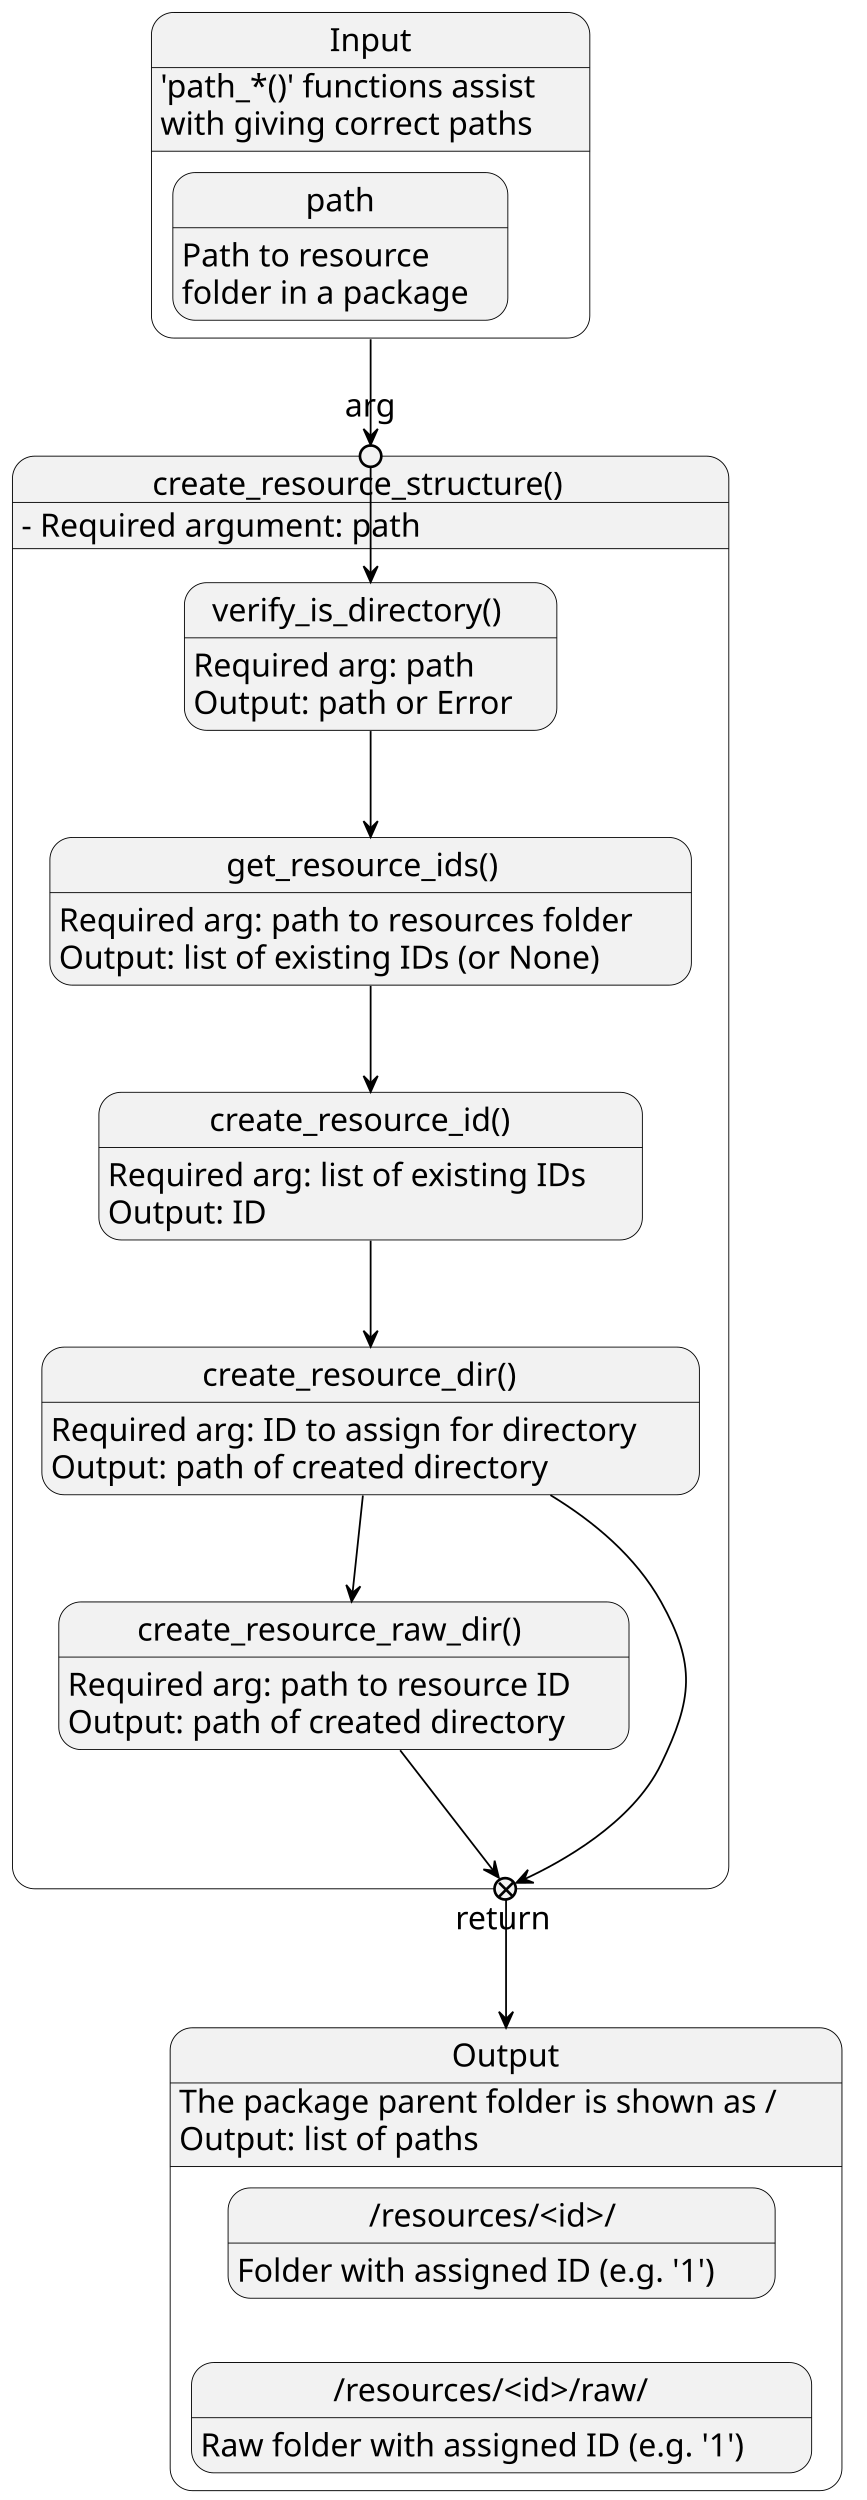
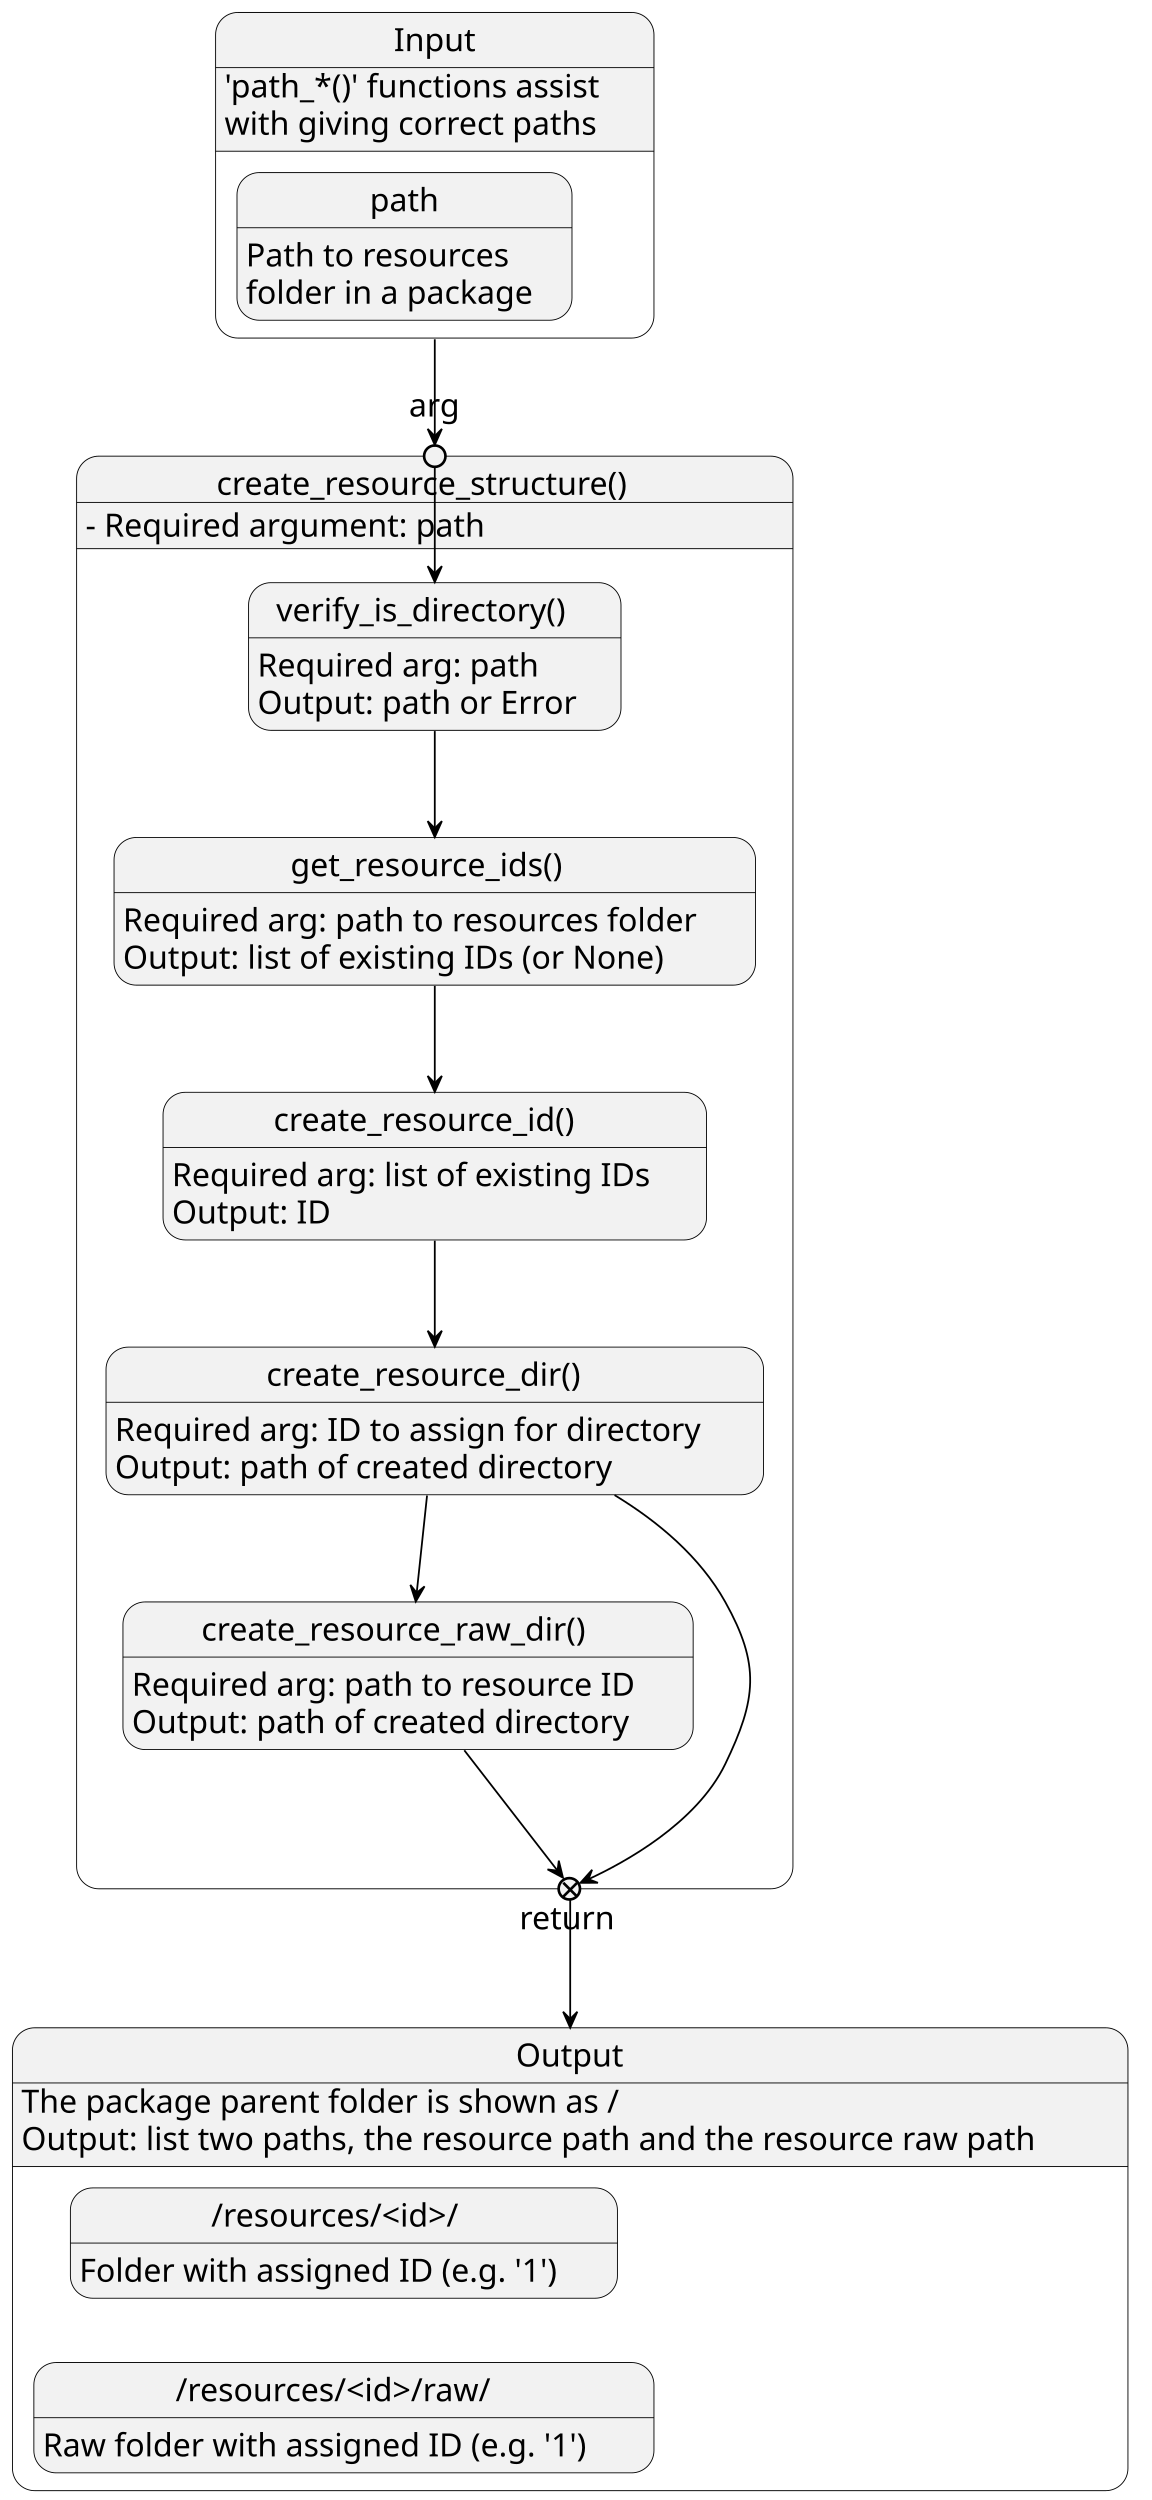
- <svg xmlns="http://www.w3.org/2000/svg" contentStyleType="text/css" height="1403px" preserveAspectRatio="none" style="width:486px;height:1403px;background:#FFFFFF;" version="1.1" viewBox="0 0 486 1403" width="486px" zoomAndPan="magnify">
+ <svg xmlns="http://www.w3.org/2000/svg" contentStyleType="text/css" height="1403px" preserveAspectRatio="none" style="width:646px;height:1403px;background:#FFFFFF;" version="1.1" viewBox="0 0 646 1403" width="646px" zoomAndPan="magnify">
  <defs />
  <g>
    <g id="cluster_crs">
-       <path d="M19.5,256 L396.5,256 A12.5,12.5 0 0 1 409,268.5 L409,307.906 L7,307.906 L7,268.5 A12.5,12.5 0 0 1 19.5,256 " fill="#F2F2F2" style="stroke:#F2F2F2;stroke-width:1.0;" />
-       <rect fill="none" height="804" rx="12.5" ry="12.5" style="stroke:#000000;stroke-width:0.5;" width="402" x="7" y="256" />
-       <line style="stroke:#000000;stroke-width:0.5;" x1="7" x2="409" y1="307.906" y2="307.906" />
-       <line style="stroke:#000000;stroke-width:0.5;" x1="7" x2="409" y1="281.953" y2="281.953" />
-       <text fill="#000000" font-family="Fira Code" font-size="18" lengthAdjust="spacing" textLength="245" x="85.5" y="277.708">create_resource_structure()</text>
-       <text fill="#000000" font-family="Fira Code" font-size="18" lengthAdjust="spacing" textLength="237" x="12" y="301.161">- Required argument: path</text>
+       <path d="M55.5,256 L432.5,256 A12.5,12.5 0 0 1 445,268.5 L445,307.906 L43,307.906 L43,268.5 A12.5,12.5 0 0 1 55.5,256 " fill="#F2F2F2" style="stroke:#F2F2F2;stroke-width:1.0;" />
+       <rect fill="none" height="804" rx="12.5" ry="12.5" style="stroke:#000000;stroke-width:0.5;" width="402" x="43" y="256" />
+       <line style="stroke:#000000;stroke-width:0.5;" x1="43" x2="445" y1="307.906" y2="307.906" />
+       <line style="stroke:#000000;stroke-width:0.5;" x1="43" x2="445" y1="281.953" y2="281.953" />
+       <text fill="#000000" font-family="Fira Code" font-size="18" lengthAdjust="spacing" textLength="245" x="121.5" y="277.708">create_resource_structure()</text>
+       <text fill="#000000" font-family="Fira Code" font-size="18" lengthAdjust="spacing" textLength="237" x="48" y="301.161">- Required argument: path</text>
    </g>
-     <text fill="#000000" font-family="Fira Code" font-size="18" lengthAdjust="spacing" textLength="29" x="193.5" y="233.755">arg</text>
-     <ellipse cx="208" cy="256" fill="#F2F2F2" rx="6" ry="6" style="stroke:#000000;stroke-width:1.5;" />
+     <text fill="#000000" font-family="Fira Code" font-size="18" lengthAdjust="spacing" textLength="29" x="229.5" y="233.755">arg</text>
+     <ellipse cx="244" cy="256" fill="#F2F2F2" rx="6" ry="6" style="stroke:#000000;stroke-width:1.5;" />
    <g id="crs.vid">
-       <rect fill="#F2F2F2" height="82.859" rx="12.5" ry="12.5" style="stroke:#000000;stroke-width:0.5;" width="209" x="103.5" y="327" />
-       <line style="stroke:#000000;stroke-width:0.5;" x1="103.5" x2="312.5" y1="357.953" y2="357.953" />
-       <text fill="#000000" font-family="Fira Code" font-size="18" lengthAdjust="spacing" textLength="178" x="119" y="348.708">verify_is_directory()</text>
-       <text fill="#000000" font-family="Fira Code" font-size="18" lengthAdjust="spacing" textLength="167" x="108.5" y="379.661">Required arg: path</text>
-       <text fill="#000000" font-family="Fira Code" font-size="18" lengthAdjust="spacing" textLength="189" x="108.5" y="400.614">Output: path or Error</text>
+       <rect fill="#F2F2F2" height="82.859" rx="12.5" ry="12.5" style="stroke:#000000;stroke-width:0.5;" width="209" x="139.5" y="327" />
+       <line style="stroke:#000000;stroke-width:0.5;" x1="139.5" x2="348.5" y1="357.953" y2="357.953" />
+       <text fill="#000000" font-family="Fira Code" font-size="18" lengthAdjust="spacing" textLength="178" x="155" y="348.708">verify_is_directory()</text>
+       <text fill="#000000" font-family="Fira Code" font-size="18" lengthAdjust="spacing" textLength="167" x="144.5" y="379.661">Required arg: path</text>
+       <text fill="#000000" font-family="Fira Code" font-size="18" lengthAdjust="spacing" textLength="189" x="144.5" y="400.614">Output: path or Error</text>
    </g>
    <g id="crs.gri">
-       <rect fill="#F2F2F2" height="82.859" rx="12.5" ry="12.5" style="stroke:#000000;stroke-width:0.5;" width="360" x="28" y="470" />
-       <line style="stroke:#000000;stroke-width:0.5;" x1="28" x2="388" y1="500.953" y2="500.953" />
-       <text fill="#000000" font-family="Fira Code" font-size="18" lengthAdjust="spacing" textLength="162" x="127" y="491.708">get_resource_ids()</text>
-       <text fill="#000000" font-family="Fira Code" font-size="18" lengthAdjust="spacing" textLength="340" x="33" y="522.661">Required arg: path to resources folder</text>
-       <text fill="#000000" font-family="Fira Code" font-size="18" lengthAdjust="spacing" textLength="322" x="33" y="543.614">Output: list of existing IDs (or None)</text>
+       <rect fill="#F2F2F2" height="82.859" rx="12.5" ry="12.5" style="stroke:#000000;stroke-width:0.5;" width="360" x="64" y="470" />
+       <line style="stroke:#000000;stroke-width:0.5;" x1="64" x2="424" y1="500.953" y2="500.953" />
+       <text fill="#000000" font-family="Fira Code" font-size="18" lengthAdjust="spacing" textLength="162" x="163" y="491.708">get_resource_ids()</text>
+       <text fill="#000000" font-family="Fira Code" font-size="18" lengthAdjust="spacing" textLength="340" x="69" y="522.661">Required arg: path to resources folder</text>
+       <text fill="#000000" font-family="Fira Code" font-size="18" lengthAdjust="spacing" textLength="322" x="69" y="543.614">Output: list of existing IDs (or None)</text>
    </g>
    <g id="crs.cri">
-       <rect fill="#F2F2F2" height="82.859" rx="12.5" ry="12.5" style="stroke:#000000;stroke-width:0.5;" width="305" x="55.5" y="613" />
-       <line style="stroke:#000000;stroke-width:0.5;" x1="55.5" x2="360.5" y1="643.953" y2="643.953" />
-       <text fill="#000000" font-family="Fira Code" font-size="18" lengthAdjust="spacing" textLength="181" x="117.5" y="634.708">create_resource_id()</text>
-       <text fill="#000000" font-family="Fira Code" font-size="18" lengthAdjust="spacing" textLength="285" x="60.5" y="665.661">Required arg: list of existing IDs</text>
-       <text fill="#000000" font-family="Fira Code" font-size="18" lengthAdjust="spacing" textLength="93" x="60.5" y="686.614">Output: ID</text>
+       <rect fill="#F2F2F2" height="82.859" rx="12.5" ry="12.5" style="stroke:#000000;stroke-width:0.5;" width="305" x="91.5" y="613" />
+       <line style="stroke:#000000;stroke-width:0.5;" x1="91.5" x2="396.5" y1="643.953" y2="643.953" />
+       <text fill="#000000" font-family="Fira Code" font-size="18" lengthAdjust="spacing" textLength="181" x="153.5" y="634.708">create_resource_id()</text>
+       <text fill="#000000" font-family="Fira Code" font-size="18" lengthAdjust="spacing" textLength="285" x="96.5" y="665.661">Required arg: list of existing IDs</text>
+       <text fill="#000000" font-family="Fira Code" font-size="18" lengthAdjust="spacing" textLength="93" x="96.5" y="686.614">Output: ID</text>
    </g>
    <g id="crs.crd">
-       <rect fill="#F2F2F2" height="82.859" rx="12.5" ry="12.5" style="stroke:#000000;stroke-width:0.5;" width="369" x="23.5" y="756" />
-       <line style="stroke:#000000;stroke-width:0.5;" x1="23.5" x2="392.5" y1="786.953" y2="786.953" />
-       <text fill="#000000" font-family="Fira Code" font-size="18" lengthAdjust="spacing" textLength="189" x="113.5" y="777.708">create_resource_dir()</text>
-       <text fill="#000000" font-family="Fira Code" font-size="18" lengthAdjust="spacing" textLength="349" x="28.5" y="808.661">Required arg: ID to assign for directory</text>
-       <text fill="#000000" font-family="Fira Code" font-size="18" lengthAdjust="spacing" textLength="295" x="28.5" y="829.614">Output: path of created directory</text>
+       <rect fill="#F2F2F2" height="82.859" rx="12.5" ry="12.5" style="stroke:#000000;stroke-width:0.5;" width="369" x="59.5" y="756" />
+       <line style="stroke:#000000;stroke-width:0.5;" x1="59.5" x2="428.5" y1="786.953" y2="786.953" />
+       <text fill="#000000" font-family="Fira Code" font-size="18" lengthAdjust="spacing" textLength="189" x="149.5" y="777.708">create_resource_dir()</text>
+       <text fill="#000000" font-family="Fira Code" font-size="18" lengthAdjust="spacing" textLength="349" x="64.5" y="808.661">Required arg: ID to assign for directory</text>
+       <text fill="#000000" font-family="Fira Code" font-size="18" lengthAdjust="spacing" textLength="295" x="64.5" y="829.614">Output: path of created directory</text>
    </g>
    <g id="crs.crrd">
-       <rect fill="#F2F2F2" height="82.859" rx="12.5" ry="12.5" style="stroke:#000000;stroke-width:0.5;" width="320" x="33" y="899" />
-       <line style="stroke:#000000;stroke-width:0.5;" x1="33" x2="353" y1="929.953" y2="929.953" />
-       <text fill="#000000" font-family="Fira Code" font-size="18" lengthAdjust="spacing" textLength="232" x="77" y="920.708">create_resource_raw_dir()</text>
-       <text fill="#000000" font-family="Fira Code" font-size="18" lengthAdjust="spacing" textLength="300" x="38" y="951.661">Required arg: path to resource ID</text>
-       <text fill="#000000" font-family="Fira Code" font-size="18" lengthAdjust="spacing" textLength="295" x="38" y="972.614">Output: path of created directory</text>
+       <rect fill="#F2F2F2" height="82.859" rx="12.5" ry="12.5" style="stroke:#000000;stroke-width:0.5;" width="320" x="69" y="899" />
+       <line style="stroke:#000000;stroke-width:0.5;" x1="69" x2="389" y1="929.953" y2="929.953" />
+       <text fill="#000000" font-family="Fira Code" font-size="18" lengthAdjust="spacing" textLength="232" x="113" y="920.708">create_resource_raw_dir()</text>
+       <text fill="#000000" font-family="Fira Code" font-size="18" lengthAdjust="spacing" textLength="300" x="74" y="951.661">Required arg: path to resource ID</text>
+       <text fill="#000000" font-family="Fira Code" font-size="18" lengthAdjust="spacing" textLength="295" x="74" y="972.614">Output: path of created directory</text>
    </g>
-     <text fill="#000000" font-family="Fira Code" font-size="18" lengthAdjust="spacing" textLength="56" x="255.5" y="1082.708">return</text>
-     <ellipse cx="283.5" cy="1060" fill="#F2F2F2" rx="6" ry="6" style="stroke:#000000;stroke-width:1.5;" />
-     <line style="stroke:#000000;stroke-width:1.5;" x1="287.889" x2="280.111" y1="1064.389" y2="1056.611" />
-     <line style="stroke:#000000;stroke-width:1.5;" x1="287.889" x2="280.111" y1="1056.611" y2="1064.389" />
-     <path d="M97.5,7 L318.5,7 A12.5,12.5 0 0 1 331,19.5 L331,84.859 L85,84.859 L85,19.5 A12.5,12.5 0 0 1 97.5,7 " fill="#F2F2F2" style="stroke:#F2F2F2;stroke-width:1.0;" />
-     <rect fill="none" height="182.719" rx="12.5" ry="12.5" style="stroke:#000000;stroke-width:0.5;" width="246" x="85" y="7" />
-     <line style="stroke:#000000;stroke-width:0.5;" x1="85" x2="331" y1="84.859" y2="84.859" />
-     <line style="stroke:#000000;stroke-width:0.5;" x1="85" x2="331" y1="37.953" y2="37.953" />
-     <text fill="#000000" font-family="Fira Code" font-size="18" lengthAdjust="spacing" textLength="46" x="185" y="28.708">Input</text>
-     <text fill="#000000" font-family="Fira Code" font-size="18" lengthAdjust="spacing" textLength="216" x="90" y="54.661">'path_*()' functions assist</text>
-     <text fill="#000000" font-family="Fira Code" font-size="18" lengthAdjust="spacing" textLength="221" x="90" y="75.614">with giving correct paths</text>
+     <text fill="#000000" font-family="Fira Code" font-size="18" lengthAdjust="spacing" textLength="56" x="291.5" y="1082.708">return</text>
+     <ellipse cx="319.5" cy="1060" fill="#F2F2F2" rx="6" ry="6" style="stroke:#000000;stroke-width:1.5;" />
+     <line style="stroke:#000000;stroke-width:1.5;" x1="323.889" x2="316.111" y1="1064.389" y2="1056.611" />
+     <line style="stroke:#000000;stroke-width:1.5;" x1="323.889" x2="316.111" y1="1056.611" y2="1064.389" />
+     <path d="M133.5,7 L354.5,7 A12.5,12.5 0 0 1 367,19.5 L367,84.859 L121,84.859 L121,19.5 A12.5,12.5 0 0 1 133.5,7 " fill="#F2F2F2" style="stroke:#F2F2F2;stroke-width:1.0;" />
+     <rect fill="none" height="182.719" rx="12.5" ry="12.5" style="stroke:#000000;stroke-width:0.5;" width="246" x="121" y="7" />
+     <line style="stroke:#000000;stroke-width:0.5;" x1="121" x2="367" y1="84.859" y2="84.859" />
+     <line style="stroke:#000000;stroke-width:0.5;" x1="121" x2="367" y1="37.953" y2="37.953" />
+     <text fill="#000000" font-family="Fira Code" font-size="18" lengthAdjust="spacing" textLength="46" x="221" y="28.708">Input</text>
+     <text fill="#000000" font-family="Fira Code" font-size="18" lengthAdjust="spacing" textLength="216" x="126" y="54.661">'path_*()' functions assist</text>
+     <text fill="#000000" font-family="Fira Code" font-size="18" lengthAdjust="spacing" textLength="221" x="126" y="75.614">with giving correct paths</text>
    <g id="input.path">
-       <rect fill="#F2F2F2" height="82.859" rx="12.5" ry="12.5" style="stroke:#000000;stroke-width:0.5;" width="188" x="97" y="96.859" />
-       <line style="stroke:#000000;stroke-width:0.5;" x1="97" x2="285" y1="127.812" y2="127.812" />
-       <text fill="#000000" font-family="Fira Code" font-size="18" lengthAdjust="spacing" textLength="39" x="171.5" y="118.567">path</text>
-       <text fill="#000000" font-family="Fira Code" font-size="18" lengthAdjust="spacing" textLength="146" x="102" y="149.52">Path to resource</text>
-       <text fill="#000000" font-family="Fira Code" font-size="18" lengthAdjust="spacing" textLength="168" x="102" y="170.474">folder in a package</text>
+       <rect fill="#F2F2F2" height="82.859" rx="12.5" ry="12.5" style="stroke:#000000;stroke-width:0.5;" width="188" x="133" y="96.859" />
+       <line style="stroke:#000000;stroke-width:0.5;" x1="133" x2="321" y1="127.812" y2="127.812" />
+       <text fill="#000000" font-family="Fira Code" font-size="18" lengthAdjust="spacing" textLength="39" x="207.5" y="118.567">path</text>
+       <text fill="#000000" font-family="Fira Code" font-size="18" lengthAdjust="spacing" textLength="154" x="138" y="149.52">Path to resources</text>
+       <text fill="#000000" font-family="Fira Code" font-size="18" lengthAdjust="spacing" textLength="168" x="138" y="170.474">folder in a package</text>
    </g>
-     <path d="M108,1138 L460,1138 A12.5,12.5 0 0 1 472.5,1150.5 L472.5,1215.859 L95.5,1215.859 L95.5,1150.5 A12.5,12.5 0 0 1 108,1138 " fill="#F2F2F2" style="stroke:#F2F2F2;stroke-width:1.0;" />
-     <rect fill="none" height="259.766" rx="12.5" ry="12.5" style="stroke:#000000;stroke-width:0.5;" width="377" x="95.5" y="1138" />
-     <line style="stroke:#000000;stroke-width:0.5;" x1="95.5" x2="472.5" y1="1215.859" y2="1215.859" />
-     <line style="stroke:#000000;stroke-width:0.5;" x1="95.5" x2="472.5" y1="1168.953" y2="1168.953" />
-     <text fill="#000000" font-family="Fira Code" font-size="18" lengthAdjust="spacing" textLength="61" x="253.5" y="1159.708">Output</text>
-     <text fill="#000000" font-family="Fira Code" font-size="18" lengthAdjust="spacing" textLength="352" x="100.5" y="1185.661">The package parent folder is shown as /</text>
-     <text fill="#000000" font-family="Fira Code" font-size="18" lengthAdjust="spacing" textLength="174" x="100.5" y="1206.614">Output: list of paths</text>
+     <path d="M19.5,1138 L620.5,1138 A12.5,12.5 0 0 1 633,1150.5 L633,1215.859 L7,1215.859 L7,1150.5 A12.5,12.5 0 0 1 19.5,1138 " fill="#F2F2F2" style="stroke:#F2F2F2;stroke-width:1.0;" />
+     <rect fill="none" height="259.766" rx="12.5" ry="12.5" style="stroke:#000000;stroke-width:0.5;" width="626" x="7" y="1138" />
+     <line style="stroke:#000000;stroke-width:0.5;" x1="7" x2="633" y1="1215.859" y2="1215.859" />
+     <line style="stroke:#000000;stroke-width:0.5;" x1="7" x2="633" y1="1168.953" y2="1168.953" />
+     <text fill="#000000" font-family="Fira Code" font-size="18" lengthAdjust="spacing" textLength="61" x="289.5" y="1159.708">Output</text>
+     <text fill="#000000" font-family="Fira Code" font-size="18" lengthAdjust="spacing" textLength="352" x="12" y="1185.661">The package parent folder is shown as /</text>
+     <text fill="#000000" font-family="Fira Code" font-size="18" lengthAdjust="spacing" textLength="601" x="12" y="1206.614">Output: list two paths, the resource path and the resource raw path</text>
    <g id="output.folder_id">
-       <rect fill="#F2F2F2" height="61.906" rx="12.5" ry="12.5" style="stroke:#000000;stroke-width:0.5;" width="307" x="128" y="1227.859" />
-       <line style="stroke:#000000;stroke-width:0.5;" x1="128" x2="435" y1="1258.812" y2="1258.812" />
-       <text fill="#000000" font-family="Fira Code" font-size="18" lengthAdjust="spacing" textLength="149" x="207" y="1249.567">/resources/&lt;id&gt;/</text>
-       <text fill="#000000" font-family="Fira Code" font-size="18" lengthAdjust="spacing" textLength="287" x="133" y="1280.521">Folder with assigned ID (e.g. '1')</text>
+       <rect fill="#F2F2F2" height="61.906" rx="12.5" ry="12.5" style="stroke:#000000;stroke-width:0.5;" width="307" x="39.5" y="1227.859" />
+       <line style="stroke:#000000;stroke-width:0.5;" x1="39.5" x2="346.5" y1="1258.812" y2="1258.812" />
+       <text fill="#000000" font-family="Fira Code" font-size="18" lengthAdjust="spacing" textLength="149" x="118.5" y="1249.567">/resources/&lt;id&gt;/</text>
+       <text fill="#000000" font-family="Fira Code" font-size="18" lengthAdjust="spacing" textLength="287" x="44.5" y="1280.521">Folder with assigned ID (e.g. '1')</text>
    </g>
    <g id="output.folder_raw">
-       <rect fill="#F2F2F2" height="61.906" rx="12.5" ry="12.5" style="stroke:#000000;stroke-width:0.5;" width="348" x="107.5" y="1325.859" />
-       <line style="stroke:#000000;stroke-width:0.5;" x1="107.5" x2="455.5" y1="1356.812" y2="1356.812" />
-       <text fill="#000000" font-family="Fira Code" font-size="18" lengthAdjust="spacing" textLength="189" x="187" y="1347.567">/resources/&lt;id&gt;/raw/</text>
-       <text fill="#000000" font-family="Fira Code" font-size="18" lengthAdjust="spacing" textLength="328" x="112.5" y="1378.521">Raw folder with assigned ID (e.g. '1')</text>
+       <rect fill="#F2F2F2" height="61.906" rx="12.5" ry="12.5" style="stroke:#000000;stroke-width:0.5;" width="348" x="19" y="1325.859" />
+       <line style="stroke:#000000;stroke-width:0.5;" x1="19" x2="367" y1="1356.812" y2="1356.812" />
+       <text fill="#000000" font-family="Fira Code" font-size="18" lengthAdjust="spacing" textLength="189" x="98.5" y="1347.567">/resources/&lt;id&gt;/raw/</text>
+       <text fill="#000000" font-family="Fira Code" font-size="18" lengthAdjust="spacing" textLength="328" x="24" y="1378.521">Raw folder with assigned ID (e.g. '1')</text>
    </g>
    <g id="link_input_arg">
-       <path d="M208,190.4 C208,212.34 208,232.83 208,244.63 " fill="none" id="input-to-arg" style="stroke:#000000;stroke-width:1.0;" />
-       <polygon fill="#000000" points="208,249.69,212,240.69,208,244.69,204,240.69,208,249.69" style="stroke:#000000;stroke-width:1.0;" />
+       <path d="M244,190.4 C244,212.34 244,232.83 244,244.63 " fill="none" id="input-to-arg" style="stroke:#000000;stroke-width:1.0;" />
+       <polygon fill="#000000" points="244,249.69,248,240.69,244,244.69,240,240.69,244,249.69" style="stroke:#000000;stroke-width:1.0;" />
    </g>
    <g id="link_arg_vid">
-       <path d="M208,262.04 C208,272.63 208,298.19 208,321.49 " fill="none" id="arg-to-vid" style="stroke:#000000;stroke-width:1.0;" />
-       <polygon fill="#000000" points="208,326.73,212,317.73,208,321.73,204,317.73,208,326.73" style="stroke:#000000;stroke-width:1.0;" />
+       <path d="M244,262.04 C244,272.63 244,298.19 244,321.49 " fill="none" id="arg-to-vid" style="stroke:#000000;stroke-width:1.0;" />
+       <polygon fill="#000000" points="244,326.73,248,317.73,244,321.73,240,317.73,244,326.73" style="stroke:#000000;stroke-width:1.0;" />
    </g>
    <g id="link_vid_gri">
-       <path d="M208,410.28 C208,427.24 208,447 208,464.47 " fill="none" id="vid-to-gri" style="stroke:#000000;stroke-width:1.0;" />
-       <polygon fill="#000000" points="208,469.81,212,460.81,208,464.81,204,460.81,208,469.81" style="stroke:#000000;stroke-width:1.0;" />
+       <path d="M244,410.28 C244,427.24 244,447 244,464.47 " fill="none" id="vid-to-gri" style="stroke:#000000;stroke-width:1.0;" />
+       <polygon fill="#000000" points="244,469.81,248,460.81,244,464.81,240,460.81,244,469.81" style="stroke:#000000;stroke-width:1.0;" />
    </g>
    <g id="link_gri_cri">
-       <path d="M208,553.28 C208,570.24 208,590 208,607.47 " fill="none" id="gri-to-cri" style="stroke:#000000;stroke-width:1.0;" />
-       <polygon fill="#000000" points="208,612.81,212,603.81,208,607.81,204,603.81,208,612.81" style="stroke:#000000;stroke-width:1.0;" />
+       <path d="M244,553.28 C244,570.24 244,590 244,607.47 " fill="none" id="gri-to-cri" style="stroke:#000000;stroke-width:1.0;" />
+       <polygon fill="#000000" points="244,612.81,248,603.81,244,607.81,240,603.81,244,612.81" style="stroke:#000000;stroke-width:1.0;" />
    </g>
    <g id="link_cri_crd">
-       <path d="M208,696.28 C208,713.24 208,733 208,750.47 " fill="none" id="cri-to-crd" style="stroke:#000000;stroke-width:1.0;" />
-       <polygon fill="#000000" points="208,755.81,212,746.81,208,750.81,204,746.81,208,755.81" style="stroke:#000000;stroke-width:1.0;" />
+       <path d="M244,696.28 C244,713.24 244,733 244,750.47 " fill="none" id="cri-to-crd" style="stroke:#000000;stroke-width:1.0;" />
+       <polygon fill="#000000" points="244,755.81,248,746.81,244,750.81,240,746.81,244,755.81" style="stroke:#000000;stroke-width:1.0;" />
    </g>
    <g id="link_crd_crrd">
-       <path d="M203.66,839.28 C201.86,856.24 199.76,876 197.9,893.47 " fill="none" id="crd-to-crrd" style="stroke:#000000;stroke-width:1.0;" />
-       <polygon fill="#000000" points="197.33,898.81,202.259,890.283,197.859,893.838,194.304,889.438,197.33,898.81" style="stroke:#000000;stroke-width:1.0;" />
+       <path d="M239.66,839.28 C237.86,856.24 235.76,876 233.9,893.47 " fill="none" id="crd-to-crrd" style="stroke:#000000;stroke-width:1.0;" />
+       <polygon fill="#000000" points="233.33,898.81,238.259,890.283,233.859,893.838,230.304,889.438,233.33,898.81" style="stroke:#000000;stroke-width:1.0;" />
    </g>
    <g id="link_crrd_return">
-       <path d="M224.57,982.27 C243.37,1006.53 265.67,1035.33 276.85,1049.77 " fill="none" id="crrd-to-return" style="stroke:#000000;stroke-width:1.0;" />
-       <polygon fill="#000000" points="279.95,1053.77,277.596,1044.207,276.886,1049.819,271.274,1049.109,279.95,1053.77" style="stroke:#000000;stroke-width:1.0;" />
+       <path d="M260.57,982.27 C279.37,1006.53 301.67,1035.33 312.85,1049.77 " fill="none" id="crrd-to-return" style="stroke:#000000;stroke-width:1.0;" />
+       <polygon fill="#000000" points="315.95,1053.77,313.596,1044.207,312.886,1049.819,307.274,1049.109,315.95,1053.77" style="stroke:#000000;stroke-width:1.0;" />
    </g>
    <g id="link_crd_return">
-       <path d="M308.89,839.05 C333.56,854.05 356.9,873.75 371,899 C390.71,934.31 388.6,953.58 371,990 C354.9,1023.32 314.03,1045.46 294.59,1054.46 " fill="none" id="crd-to-return" style="stroke:#000000;stroke-width:1.0;" />
-       <polygon fill="#000000" points="289.71,1056.65,299.559,1056.619,294.272,1054.605,296.286,1049.319,289.71,1056.65" style="stroke:#000000;stroke-width:1.0;" />
+       <path d="M344.89,839.05 C369.56,854.05 392.9,873.75 407,899 C426.71,934.31 424.6,953.58 407,990 C390.9,1023.32 350.03,1045.46 330.59,1054.46 " fill="none" id="crd-to-return" style="stroke:#000000;stroke-width:1.0;" />
+       <polygon fill="#000000" points="325.71,1056.65,335.559,1056.619,330.272,1054.605,332.286,1049.319,325.71,1056.65" style="stroke:#000000;stroke-width:1.0;" />
    </g>
    <g id="link_return_output">
-       <path d="M284,1066.09 C284,1076.72 284,1102.79 284,1132.75 " fill="none" id="return-to-output" style="stroke:#000000;stroke-width:1.0;" />
-       <polygon fill="#000000" points="284,1137.99,288,1128.99,284,1132.99,280,1128.99,284,1137.99" style="stroke:#000000;stroke-width:1.0;" />
+       <path d="M320,1066.09 C320,1076.72 320,1102.79 320,1132.75 " fill="none" id="return-to-output" style="stroke:#000000;stroke-width:1.0;" />
+       <polygon fill="#000000" points="320,1137.99,324,1128.99,320,1132.99,316,1128.99,320,1137.99" style="stroke:#000000;stroke-width:1.0;" />
    </g>
  </g>
</svg>
